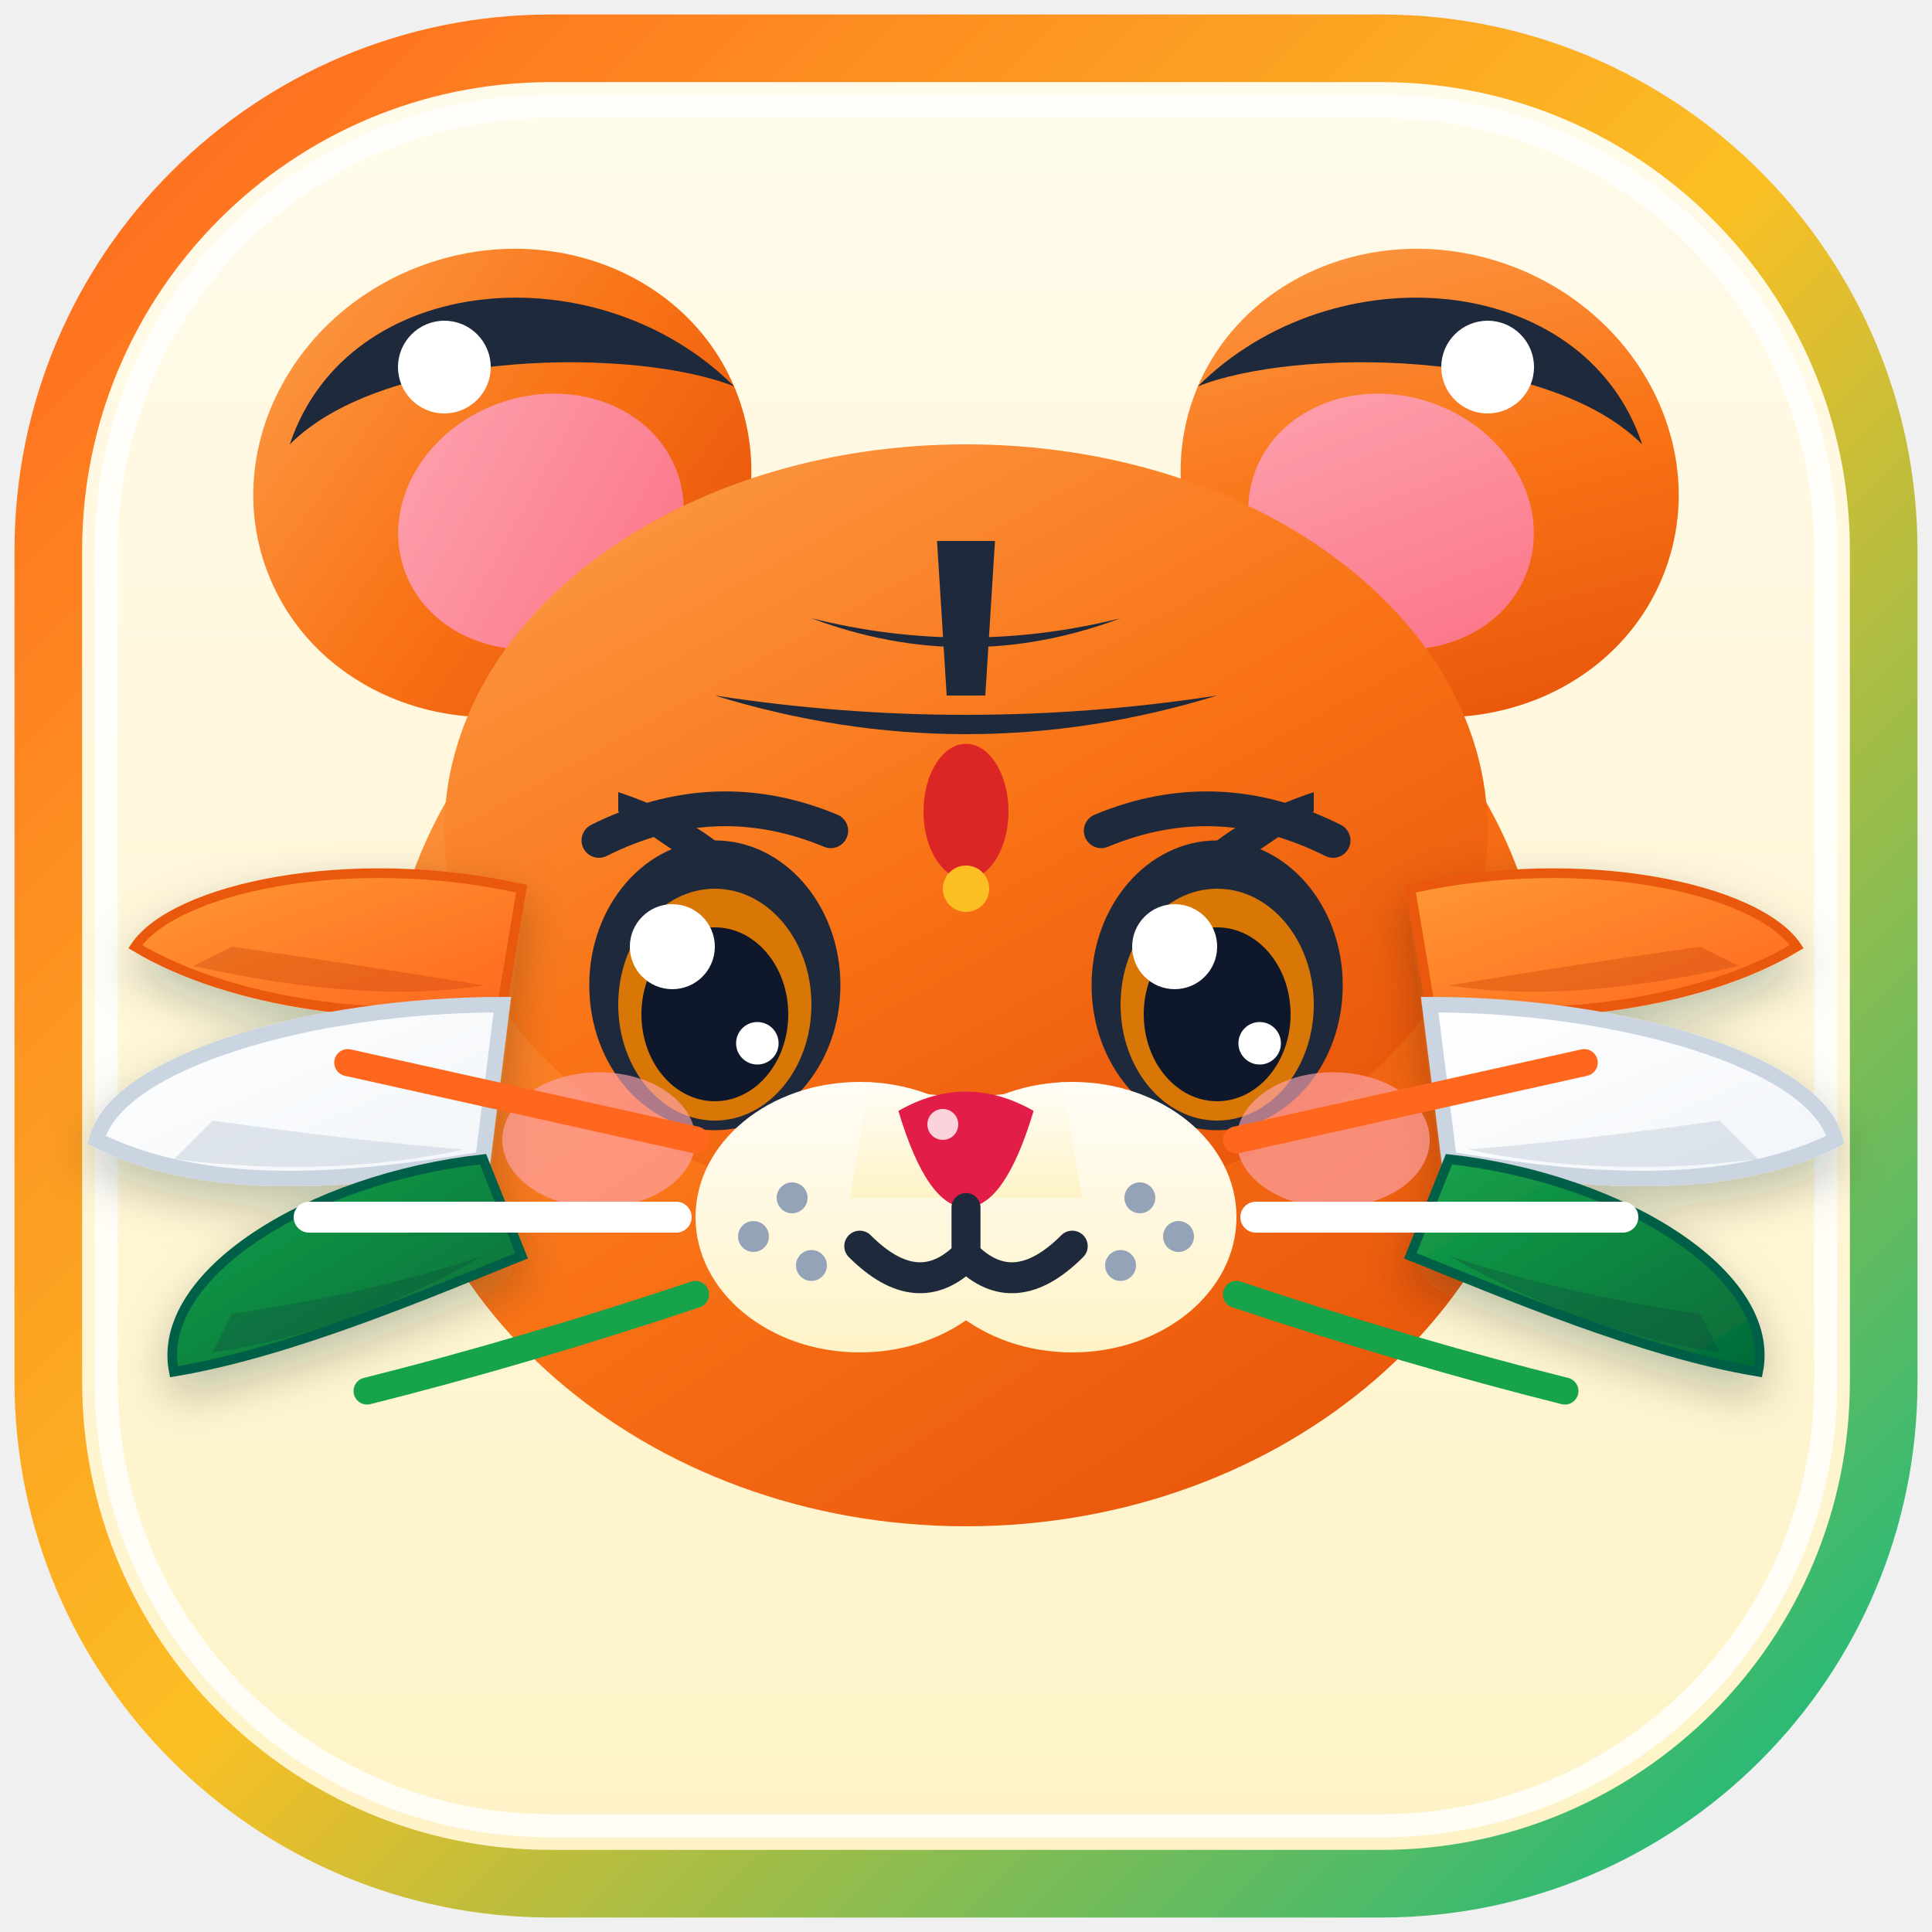
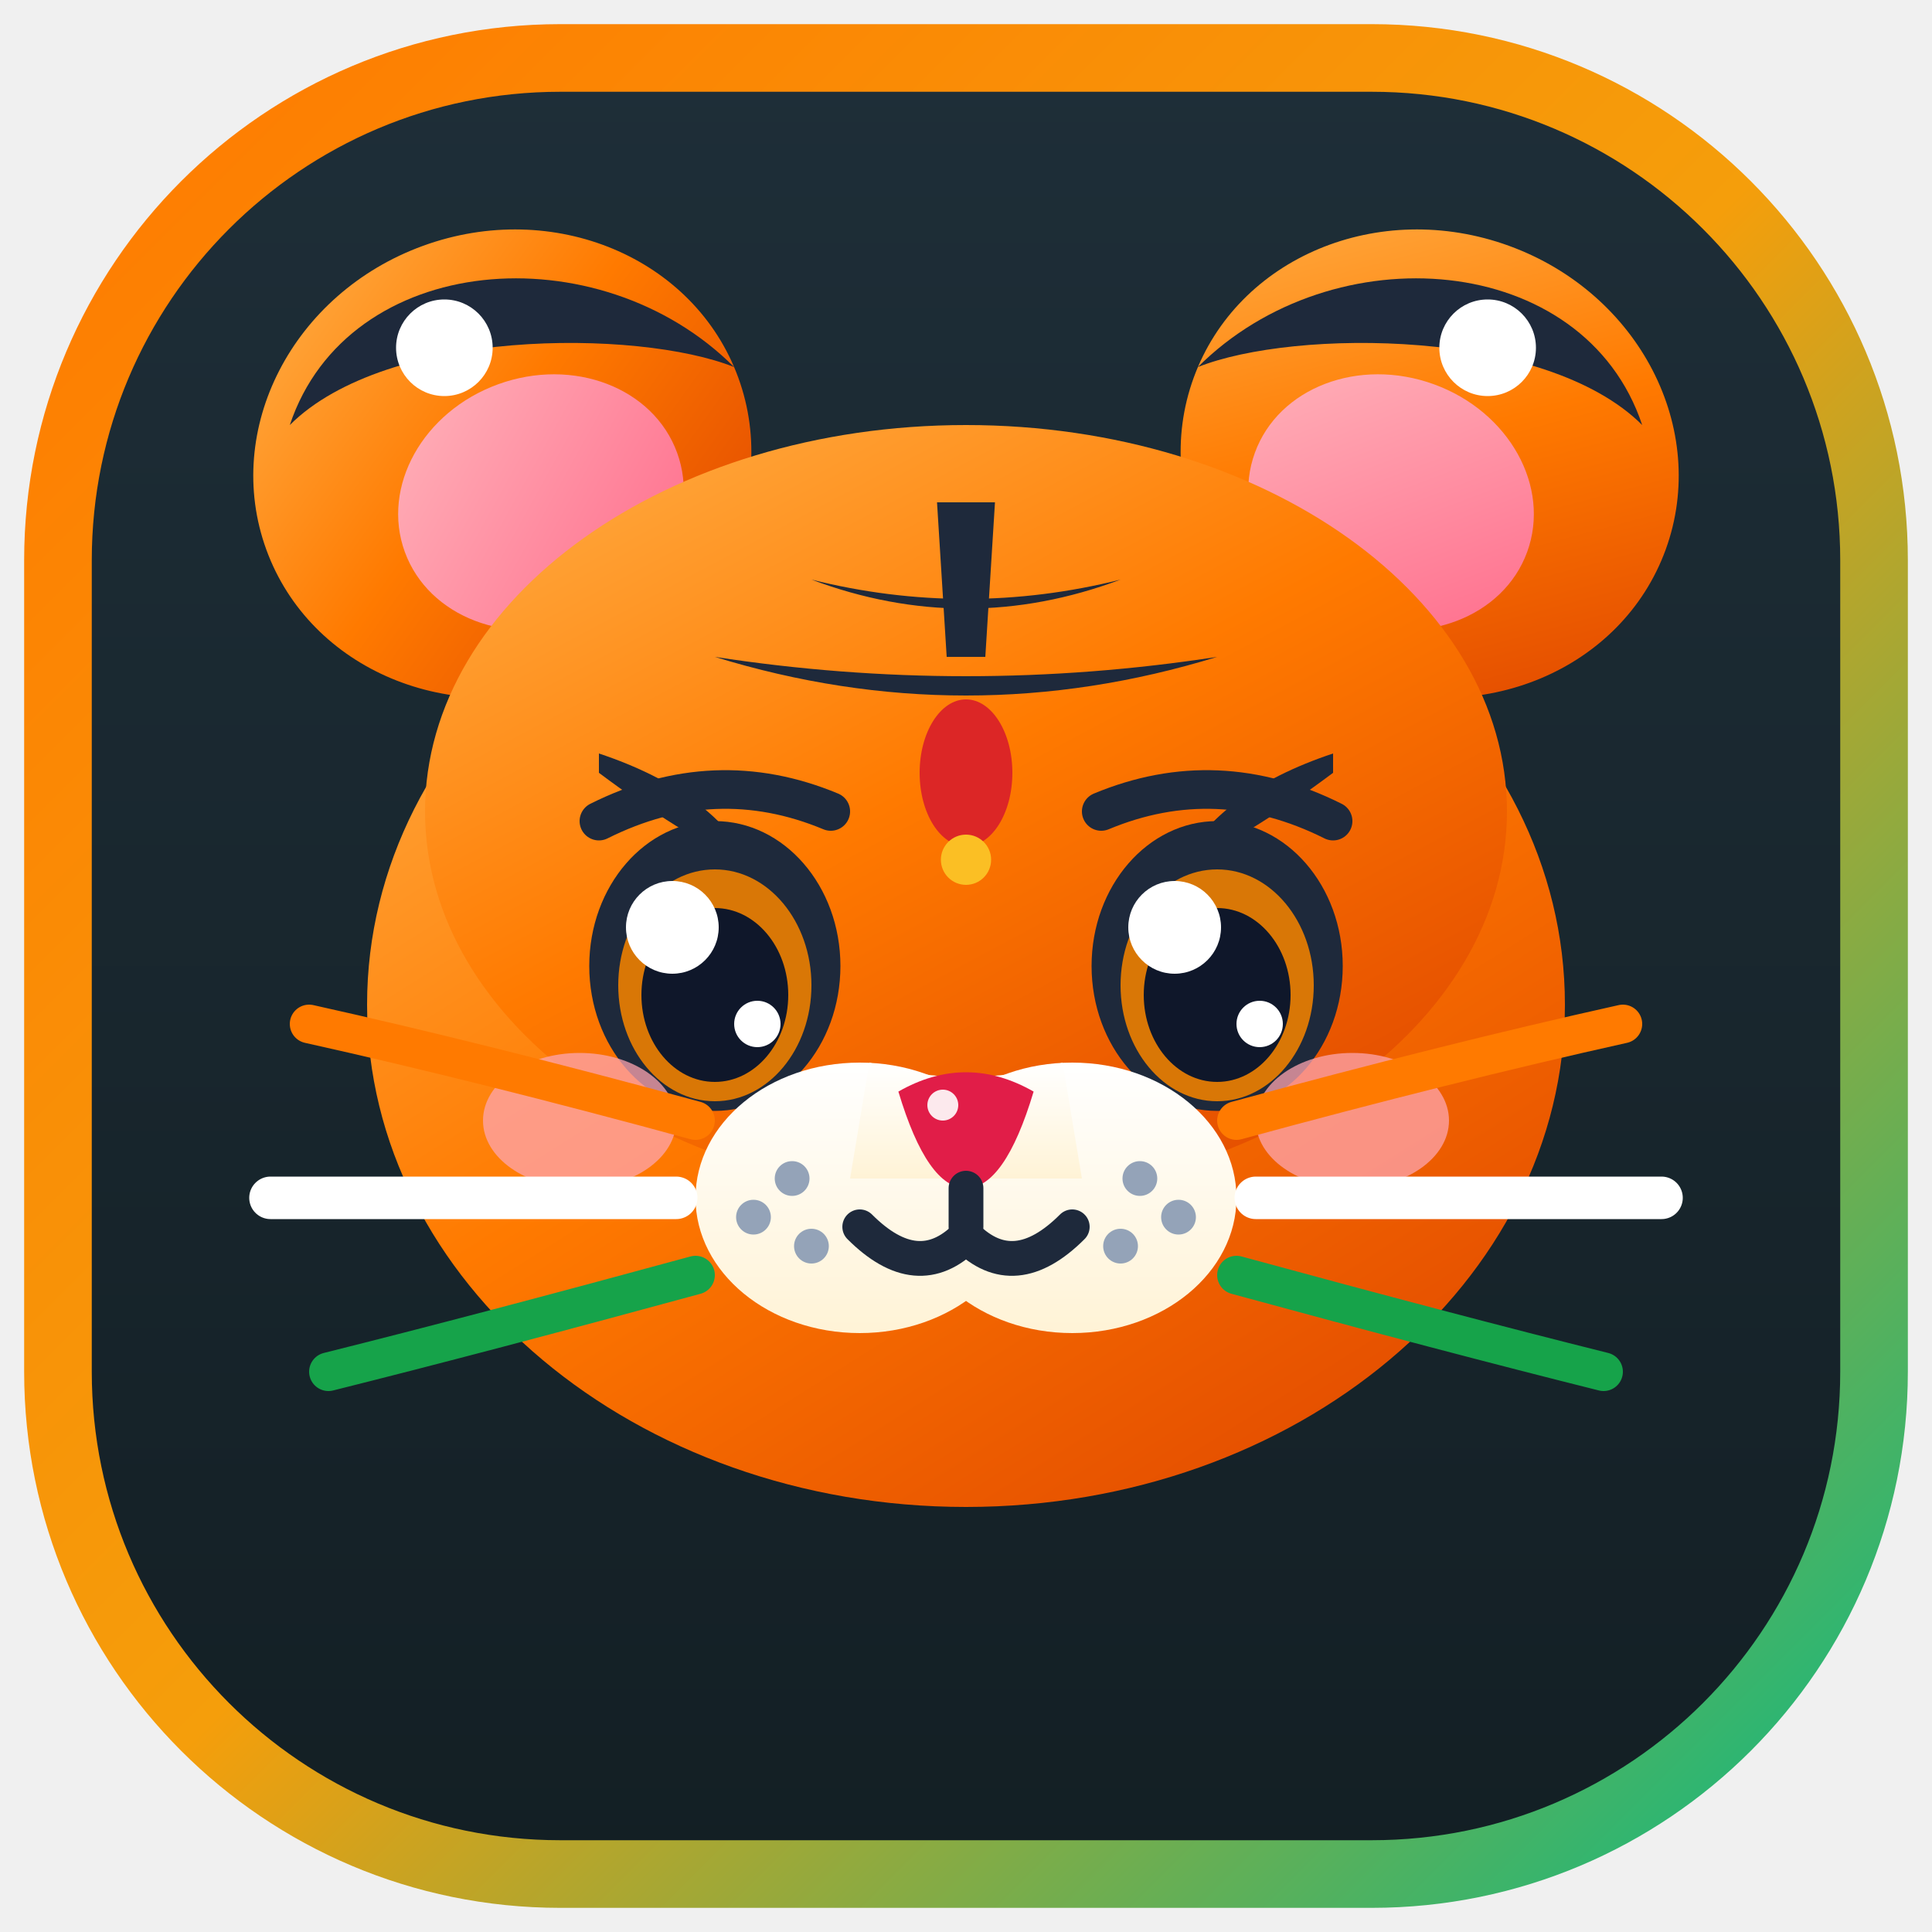
<svg xmlns="http://www.w3.org/2000/svg" viewBox="0 0 100 100" width="100%" height="100%" fill="none">
  <defs>
    <linearGradient id="tigerHeadGrad" x1="20%" y1="10%" x2="80%" y2="90%">
-       <stop offset="0%" stop-color="#FB923C" />
-       <stop offset="50%" stop-color="#F97316" />
-       <stop offset="100%" stop-color="#EA580C" />
+       <stop offset="0%" stop-color="#FFA033" />
+       <stop offset="45%" stop-color="#FF7A00" />
+       <stop offset="100%" stop-color="#E65100" />
    </linearGradient>
    <linearGradient id="snoutGrad" x1="50%" y1="0%" x2="50%" y2="100%">
-       <stop offset="0%" stop-color="#FFFDF7" />
-       <stop offset="100%" stop-color="#FEF3C7" />
+       <stop offset="0%" stop-color="#FFFFFF" />
+       <stop offset="100%" stop-color="#FFF3D6" />
    </linearGradient>
    <linearGradient id="earPinkGrad" x1="0%" y1="0%" x2="100%" y2="100%">
-       <stop offset="0%" stop-color="#FDA4AF" />
-       <stop offset="100%" stop-color="#FB7185" />
-     </linearGradient>
-     <linearGradient id="saffronHairGrad" x1="0%" y1="0%" x2="100%" y2="100%">
-       <stop offset="0%" stop-color="#FF9933" />
-       <stop offset="100%" stop-color="#FF671F" />
-     </linearGradient>
-     <linearGradient id="whiteHairGrad" x1="0%" y1="0%" x2="100%" y2="100%">
-       <stop offset="0%" stop-color="#FFFFFF" />
-       <stop offset="100%" stop-color="#F1F5F9" />
-     </linearGradient>
-     <linearGradient id="greenHairGrad" x1="0%" y1="0%" x2="100%" y2="100%">
-       <stop offset="0%" stop-color="#16A34A" />
-       <stop offset="100%" stop-color="#046A38" />
+       <stop offset="0%" stop-color="#FFB3BA" />
+       <stop offset="100%" stop-color="#FF6B8B" />
    </linearGradient>
    <linearGradient id="badgeBorderGrad" x1="0%" y1="0%" x2="100%" y2="100%">
-       <stop offset="0%" stop-color="#FF671F" />
-       <stop offset="50%" stop-color="#FBBF24" />
+       <stop offset="0%" stop-color="#FF7A00" />
+       <stop offset="50%" stop-color="#F59E0B" />
      <stop offset="100%" stop-color="#10B981" />
    </linearGradient>
    <linearGradient id="badgeBgGrad" x1="0%" y1="0%" x2="0%" y2="100%">
-       <stop offset="0%" stop-color="#FFFBEB" />
-       <stop offset="100%" stop-color="#FEF3C7" />
+       <stop offset="0%" stop-color="#1E2E38" />
+       <stop offset="100%" stop-color="#131F24" />
    </linearGradient>
-     <filter id="cheekShadow" x="-30%" y="-30%" width="160%" height="160%">
-       <feDropShadow dx="0" dy="1" stdDeviation="1.2" flood-color="#0F172A" flood-opacity="0.25" />
-     </filter>
  </defs>
-   <rect x="2.5" y="2.5" width="95" height="95" rx="26" fill="url(#badgeBgGrad)" stroke="url(#badgeBorderGrad)" stroke-width="3.5" />
-   <rect x="5.5" y="5.5" width="89" height="89" rx="23" fill="none" stroke="#FFFFFF" stroke-width="1.2" opacity="0.8" />
+   <rect x="3" y="3" width="94" height="94" rx="26" fill="url(#badgeBgGrad)" stroke="url(#badgeBorderGrad)" stroke-width="3.5" />
  <g>
-     <ellipse cx="26" cy="25" rx="13" ry="12" transform="rotate(-20 26 25)" fill="url(#tigerHeadGrad)" />
-     <path d="M 15 23 C 18 14, 31 13, 38 20 C 33 18, 20 18, 15 23 Z" fill="#1E293B" />
-     <circle cx="23" cy="19" r="2.4" fill="#FFFFFF" />
-     <ellipse cx="28" cy="27" rx="7.5" ry="6.5" transform="rotate(-20 28 27)" fill="url(#earPinkGrad)" />
+     <ellipse cx="26" cy="24" rx="13" ry="12" transform="rotate(-20 26 24)" fill="url(#tigerHeadGrad)" />
+     <path d="M 15 22 C 18 13, 31 12, 38 19 C 33 17, 20 17, 15 22 Z" fill="#1E293B" />
+     <circle cx="23" cy="18" r="2.5" fill="#FFFFFF" />
+     <ellipse cx="28" cy="26" rx="7.5" ry="6.5" transform="rotate(-20 28 26)" fill="url(#earPinkGrad)" />
  </g>
  <g>
-     <ellipse cx="74" cy="25" rx="13" ry="12" transform="rotate(20 74 25)" fill="url(#tigerHeadGrad)" />
-     <path d="M 85 23 C 82 14, 69 13, 62 20 C 67 18, 80 18, 85 23 Z" fill="#1E293B" />
-     <circle cx="77" cy="19" r="2.4" fill="#FFFFFF" />
-     <ellipse cx="72" cy="27" rx="7.5" ry="6.5" transform="rotate(20 72 27)" fill="url(#earPinkGrad)" />
+     <ellipse cx="74" cy="24" rx="13" ry="12" transform="rotate(20 74 24)" fill="url(#tigerHeadGrad)" />
+     <path d="M 85 22 C 82 13, 69 12, 62 19 C 67 17, 80 17, 85 22 Z" fill="#1E293B" />
+     <circle cx="77" cy="18" r="2.5" fill="#FFFFFF" />
+     <ellipse cx="72" cy="26" rx="7.5" ry="6.5" transform="rotate(20 72 26)" fill="url(#earPinkGrad)" />
  </g>
-   <ellipse cx="50" cy="53" rx="30" ry="26" fill="url(#tigerHeadGrad)" />
-   <ellipse cx="50" cy="43" rx="27" ry="20" fill="url(#tigerHeadGrad)" />
-   <g filter="url(#cheekShadow)">
-     <path d="M 27 46 C 18 44, 9 46, 7 49 C 12 52, 20 53, 26 52 Z" fill="url(#saffronHairGrad)" stroke="#EA580C" stroke-width="0.5" />
-     <path d="M 12 49 Q 19 50 25 51 Q 19 52 10 50 Z" fill="#C2410C" opacity="0.35" />
-     <path d="M 26 52 C 16 52, 6 55, 5 59 C 11 62, 19 61, 25 60 Z" fill="url(#whiteHairGrad)" stroke="#CBD5E1" stroke-width="0.8" />
-     <path d="M 11 58 Q 18 59 24 59.5 Q 17 61 9 60 Z" fill="#94A3B8" opacity="0.25" />
-     <path d="M 25 60 C 16 61, 8 66, 9 71 C 15 70, 22 67, 27 65 Z" fill="url(#greenHairGrad)" stroke="#065F46" stroke-width="0.5" />
-     <path d="M 12 68 Q 19 67 25 65 Q 18 69 11 70 Z" fill="#064E3B" opacity="0.35" />
-   </g>
-   <g filter="url(#cheekShadow)">
-     <path d="M 73 46 C 82 44, 91 46, 93 49 C 88 52, 80 53, 74 52 Z" fill="url(#saffronHairGrad)" stroke="#EA580C" stroke-width="0.5" />
-     <path d="M 88 49 Q 81 50 75 51 Q 81 52 90 50 Z" fill="#C2410C" opacity="0.35" />
-     <path d="M 74 52 C 84 52, 94 55, 95 59 C 89 62, 81 61, 75 60 Z" fill="url(#whiteHairGrad)" stroke="#CBD5E1" stroke-width="0.8" />
-     <path d="M 89 58 Q 82 59 76 59.5 Q 83 61 91 60 Z" fill="#94A3B8" opacity="0.25" />
-     <path d="M 75 60 C 84 61, 92 66, 91 71 C 85 70, 78 67, 73 65 Z" fill="url(#greenHairGrad)" stroke="#065F46" stroke-width="0.5" />
-     <path d="M 88 68 Q 81 67 75 65 Q 82 69 89 70 Z" fill="#064E3B" opacity="0.35" />
-   </g>
-   <path d="M 48.5 28 L 51.5 28 L 51 36 L 49 36 Z" fill="#1E293B" />
-   <path d="M 42 32 Q 50 34 58 32 Q 50 35 42 32 Z" fill="#1E293B" />
-   <path d="M 37 36 Q 50 40 63 36 Q 50 38 37 36 Z" fill="#1E293B" />
-   <path d="M 32 41 Q 38 43 40 47 Q 36 45 32 42 Z" fill="#1E293B" />
-   <path d="M 68 41 Q 62 43 60 47 Q 64 45 68 42 Z" fill="#1E293B" />
-   <ellipse cx="50" cy="42" rx="2.2" ry="3.5" fill="#DC2626" />
-   <circle cx="50" cy="46" r="1.2" fill="#FBBF24" />
-   <ellipse cx="37" cy="51" rx="6.5" ry="7.5" fill="#1E293B" />
-   <ellipse cx="37" cy="52" rx="5" ry="6" fill="#D97706" />
-   <ellipse cx="37" cy="52.5" rx="3.8" ry="4.5" fill="#0F172A" />
-   <circle cx="34.8" cy="49" r="2.2" fill="#FFFFFF" />
-   <circle cx="39.2" cy="54" r="1.1" fill="#FFFFFF" />
-   <path d="M 31 43.5 Q 37 40.5 43 43" stroke="#1E293B" stroke-width="1.8" stroke-linecap="round" fill="none" />
-   <ellipse cx="63" cy="51" rx="6.5" ry="7.5" fill="#1E293B" />
-   <ellipse cx="63" cy="52" rx="5" ry="6" fill="#D97706" />
-   <ellipse cx="63" cy="52.5" rx="3.8" ry="4.5" fill="#0F172A" />
-   <circle cx="60.8" cy="49" r="2.2" fill="#FFFFFF" />
-   <circle cx="65.2" cy="54" r="1.1" fill="#FFFFFF" />
-   <path d="M 57 43 Q 63 40.5 69 43.5" stroke="#1E293B" stroke-width="1.8" stroke-linecap="round" fill="none" />
-   <ellipse cx="31" cy="59" rx="5" ry="3.5" fill="#FDA4AF" opacity="0.65" />
-   <ellipse cx="69" cy="59" rx="5" ry="3.5" fill="#FDA4AF" opacity="0.65" />
-   <ellipse cx="44.5" cy="63" rx="8.5" ry="7" fill="url(#snoutGrad)" />
-   <ellipse cx="55.5" cy="63" rx="8.5" ry="7" fill="url(#snoutGrad)" />
-   <path d="M 45 56 Q 50 57.5 55 56 L 56 62 L 44 62 Z" fill="url(#snoutGrad)" />
-   <circle cx="41" cy="62" r="0.8" fill="#94A3B8" />
-   <circle cx="39" cy="64" r="0.8" fill="#94A3B8" />
-   <circle cx="42" cy="65.5" r="0.8" fill="#94A3B8" />
-   <circle cx="59" cy="62" r="0.8" fill="#94A3B8" />
-   <circle cx="61" cy="64" r="0.8" fill="#94A3B8" />
-   <circle cx="58" cy="65.5" r="0.8" fill="#94A3B8" />
-   <path d="M 36 59 Q 27 57 18 55" stroke="#FF671F" stroke-width="1.4" stroke-linecap="round" fill="none" />
-   <path d="M 35 63 Q 25 63 16 63" stroke="#FFFFFF" stroke-width="1.6" stroke-linecap="round" fill="none" />
-   <path d="M 36 67 Q 27 70 19 72" stroke="#16A34A" stroke-width="1.4" stroke-linecap="round" fill="none" />
-   <path d="M 64 59 Q 73 57 82 55" stroke="#FF671F" stroke-width="1.4" stroke-linecap="round" fill="none" />
-   <path d="M 65 63 Q 75 63 84 63" stroke="#FFFFFF" stroke-width="1.6" stroke-linecap="round" fill="none" />
-   <path d="M 64 67 Q 73 70 81 72" stroke="#16A34A" stroke-width="1.4" stroke-linecap="round" fill="none" />
-   <path d="M 46.5 57.5 Q 50 55.5 53.5 57.5 Q 52 62.5 50 62.5 Q 48 62.5 46.5 57.5 Z" fill="#E11D48" />
-   <circle cx="48.8" cy="58.2" r="0.8" fill="white" opacity="0.8" />
-   <path d="M 50 62.5 L 50 64.5" stroke="#1E293B" stroke-width="1.5" stroke-linecap="round" />
-   <path d="M 44.5 64.5 Q 47.5 67.5 50 65 Q 52.5 67.5 55.5 64.5" stroke="#1E293B" stroke-width="1.6" stroke-linecap="round" fill="none" />
+   <ellipse cx="50" cy="52" rx="31" ry="26" fill="url(#tigerHeadGrad)" />
+   <ellipse cx="50" cy="42" rx="28" ry="20" fill="url(#tigerHeadGrad)" />
+   <path d="M 48.5 26 L 51.5 26 L 51 34 L 49 34 Z" fill="#1E293B" />
+   <path d="M 42 30 Q 50 32 58 30 Q 50 33 42 30 Z" fill="#1E293B" />
+   <path d="M 37 34 Q 50 38 63 34 Q 50 36 37 34 Z" fill="#1E293B" />
+   <path d="M 31 39 Q 37 41 39 45 Q 35 43 31 40 Z" fill="#1E293B" />
+   <path d="M 69 39 Q 63 41 61 45 Q 65 43 69 40 Z" fill="#1E293B" />
+   <ellipse cx="50" cy="40" rx="2.4" ry="3.8" fill="#DC2626" />
+   <circle cx="50" cy="44.5" r="1.3" fill="#FBBF24" />
+   <ellipse cx="37" cy="50" rx="6.5" ry="7.5" fill="#1E293B" />
+   <ellipse cx="37" cy="51" rx="5" ry="6" fill="#D97706" />
+   <ellipse cx="37" cy="51.5" rx="3.8" ry="4.5" fill="#0F172A" />
+   <circle cx="34.8" cy="48" r="2.4" fill="#FFFFFF" />
+   <circle cx="39.2" cy="53" r="1.2" fill="#FFFFFF" />
+   <path d="M 31 42.5 Q 37 39.5 43 42" stroke="#1E293B" stroke-width="2" stroke-linecap="round" fill="none" />
+   <ellipse cx="63" cy="50" rx="6.5" ry="7.5" fill="#1E293B" />
+   <ellipse cx="63" cy="51" rx="5" ry="6" fill="#D97706" />
+   <ellipse cx="63" cy="51.5" rx="3.8" ry="4.5" fill="#0F172A" />
+   <circle cx="60.8" cy="48" r="2.4" fill="#FFFFFF" />
+   <circle cx="65.2" cy="53" r="1.2" fill="#FFFFFF" />
+   <path d="M 57 42 Q 63 39.5 69 42.5" stroke="#1E293B" stroke-width="2" stroke-linecap="round" fill="none" />
+   <ellipse cx="30" cy="58" rx="5" ry="3.5" fill="#FDA4AF" opacity="0.75" />
+   <ellipse cx="70" cy="58" rx="5" ry="3.5" fill="#FDA4AF" opacity="0.75" />
+   <ellipse cx="44.5" cy="62" rx="8.5" ry="7" fill="url(#snoutGrad)" />
+   <ellipse cx="55.5" cy="62" rx="8.5" ry="7" fill="url(#snoutGrad)" />
+   <path d="M 45 55 Q 50 56.5 55 55 L 56 61 L 44 61 Z" fill="url(#snoutGrad)" />
+   <circle cx="41" cy="61" r="0.9" fill="#94A3B8" />
+   <circle cx="39" cy="63" r="0.9" fill="#94A3B8" />
+   <circle cx="42" cy="64.5" r="0.9" fill="#94A3B8" />
+   <circle cx="59" cy="61" r="0.9" fill="#94A3B8" />
+   <circle cx="61" cy="63" r="0.9" fill="#94A3B8" />
+   <circle cx="58" cy="64.5" r="0.9" fill="#94A3B8" />
+   <path d="M 36 58 Q 25 55 16 53" stroke="#FF7A00" stroke-width="2" stroke-linecap="round" fill="none" />
+   <path d="M 35 62 Q 23 62 14 62" stroke="#FFFFFF" stroke-width="2.2" stroke-linecap="round" fill="none" />
+   <path d="M 36 66 Q 25 69 17 71" stroke="#16A34A" stroke-width="2" stroke-linecap="round" fill="none" />
+   <path d="M 64 58 Q 75 55 84 53" stroke="#FF7A00" stroke-width="2" stroke-linecap="round" fill="none" />
+   <path d="M 65 62 Q 77 62 86 62" stroke="#FFFFFF" stroke-width="2.2" stroke-linecap="round" fill="none" />
+   <path d="M 64 66 Q 75 69 83 71" stroke="#16A34A" stroke-width="2" stroke-linecap="round" fill="none" />
+   <path d="M 46.5 56.5 Q 50 54.5 53.5 56.5 Q 52 61.5 50 61.5 Q 48 61.5 46.5 56.5 Z" fill="#E11D48" />
+   <circle cx="48.8" cy="57.2" r="0.8" fill="white" opacity="0.9" />
+   <path d="M 50 61.5 L 50 63.5" stroke="#1E293B" stroke-width="1.8" stroke-linecap="round" />
+   <path d="M 44.5 63.5 Q 47.5 66.5 50 64 Q 52.5 66.5 55.5 63.5" stroke="#1E293B" stroke-width="1.8" stroke-linecap="round" fill="none" />
</svg>
